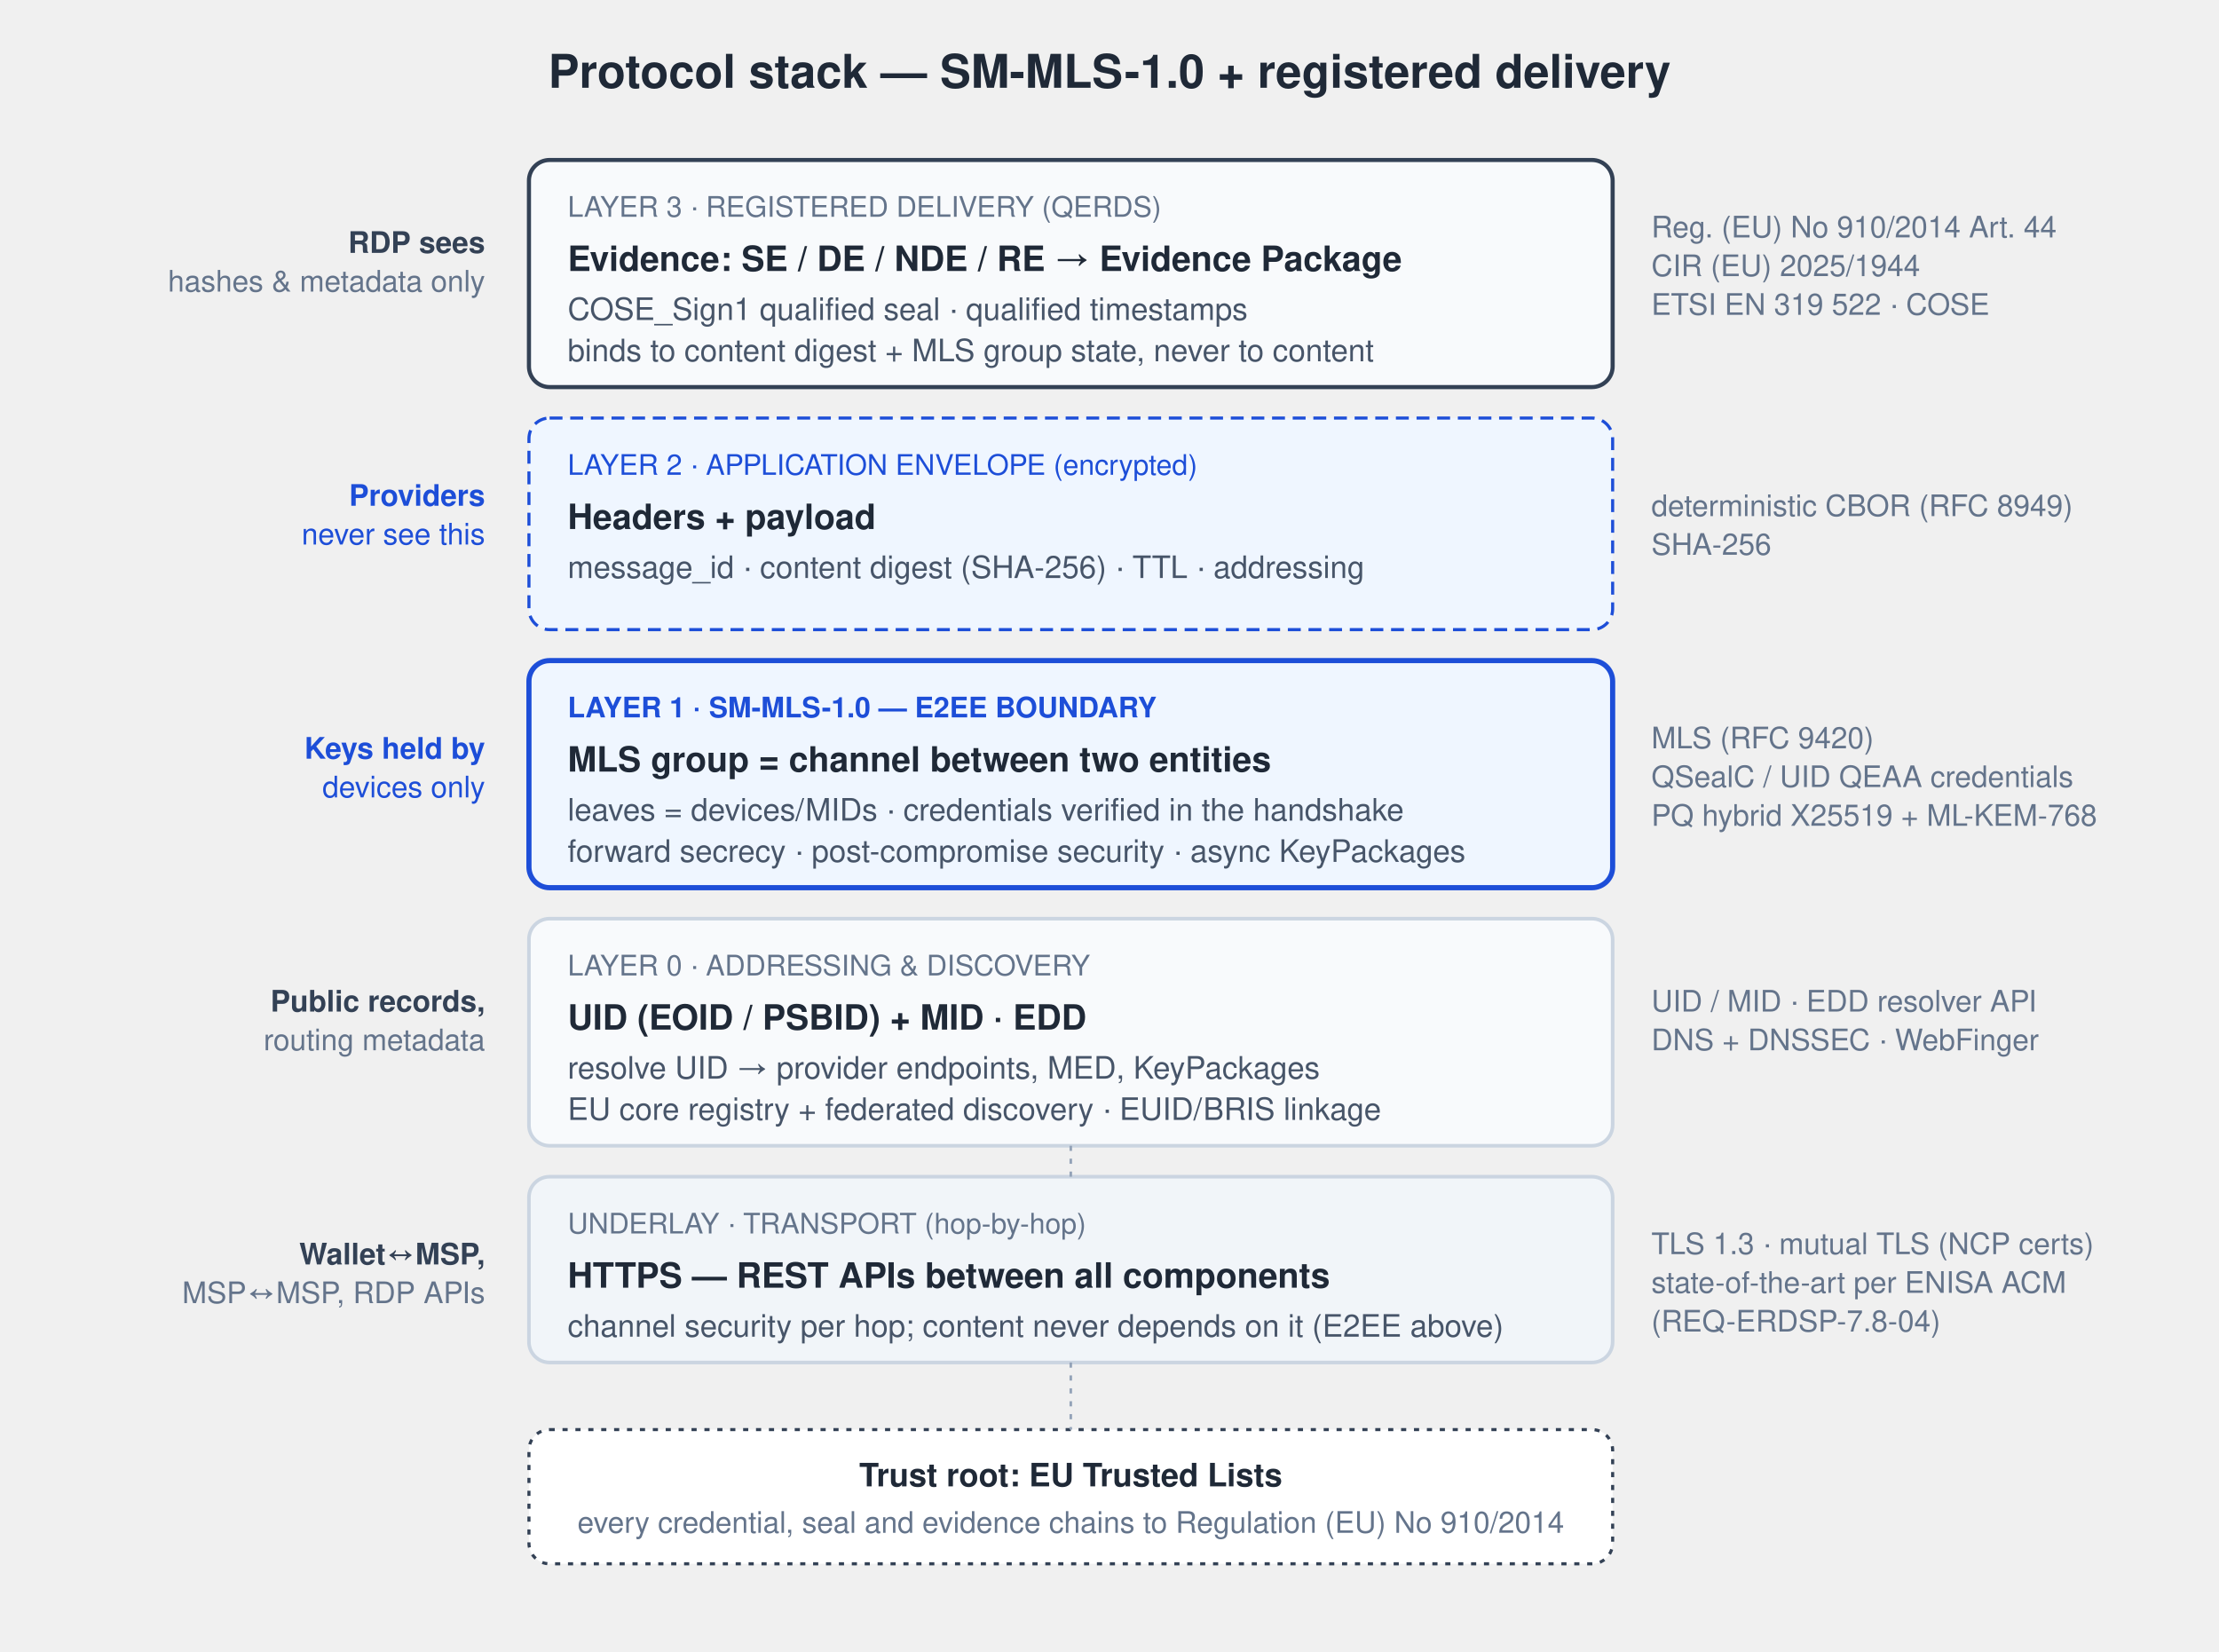
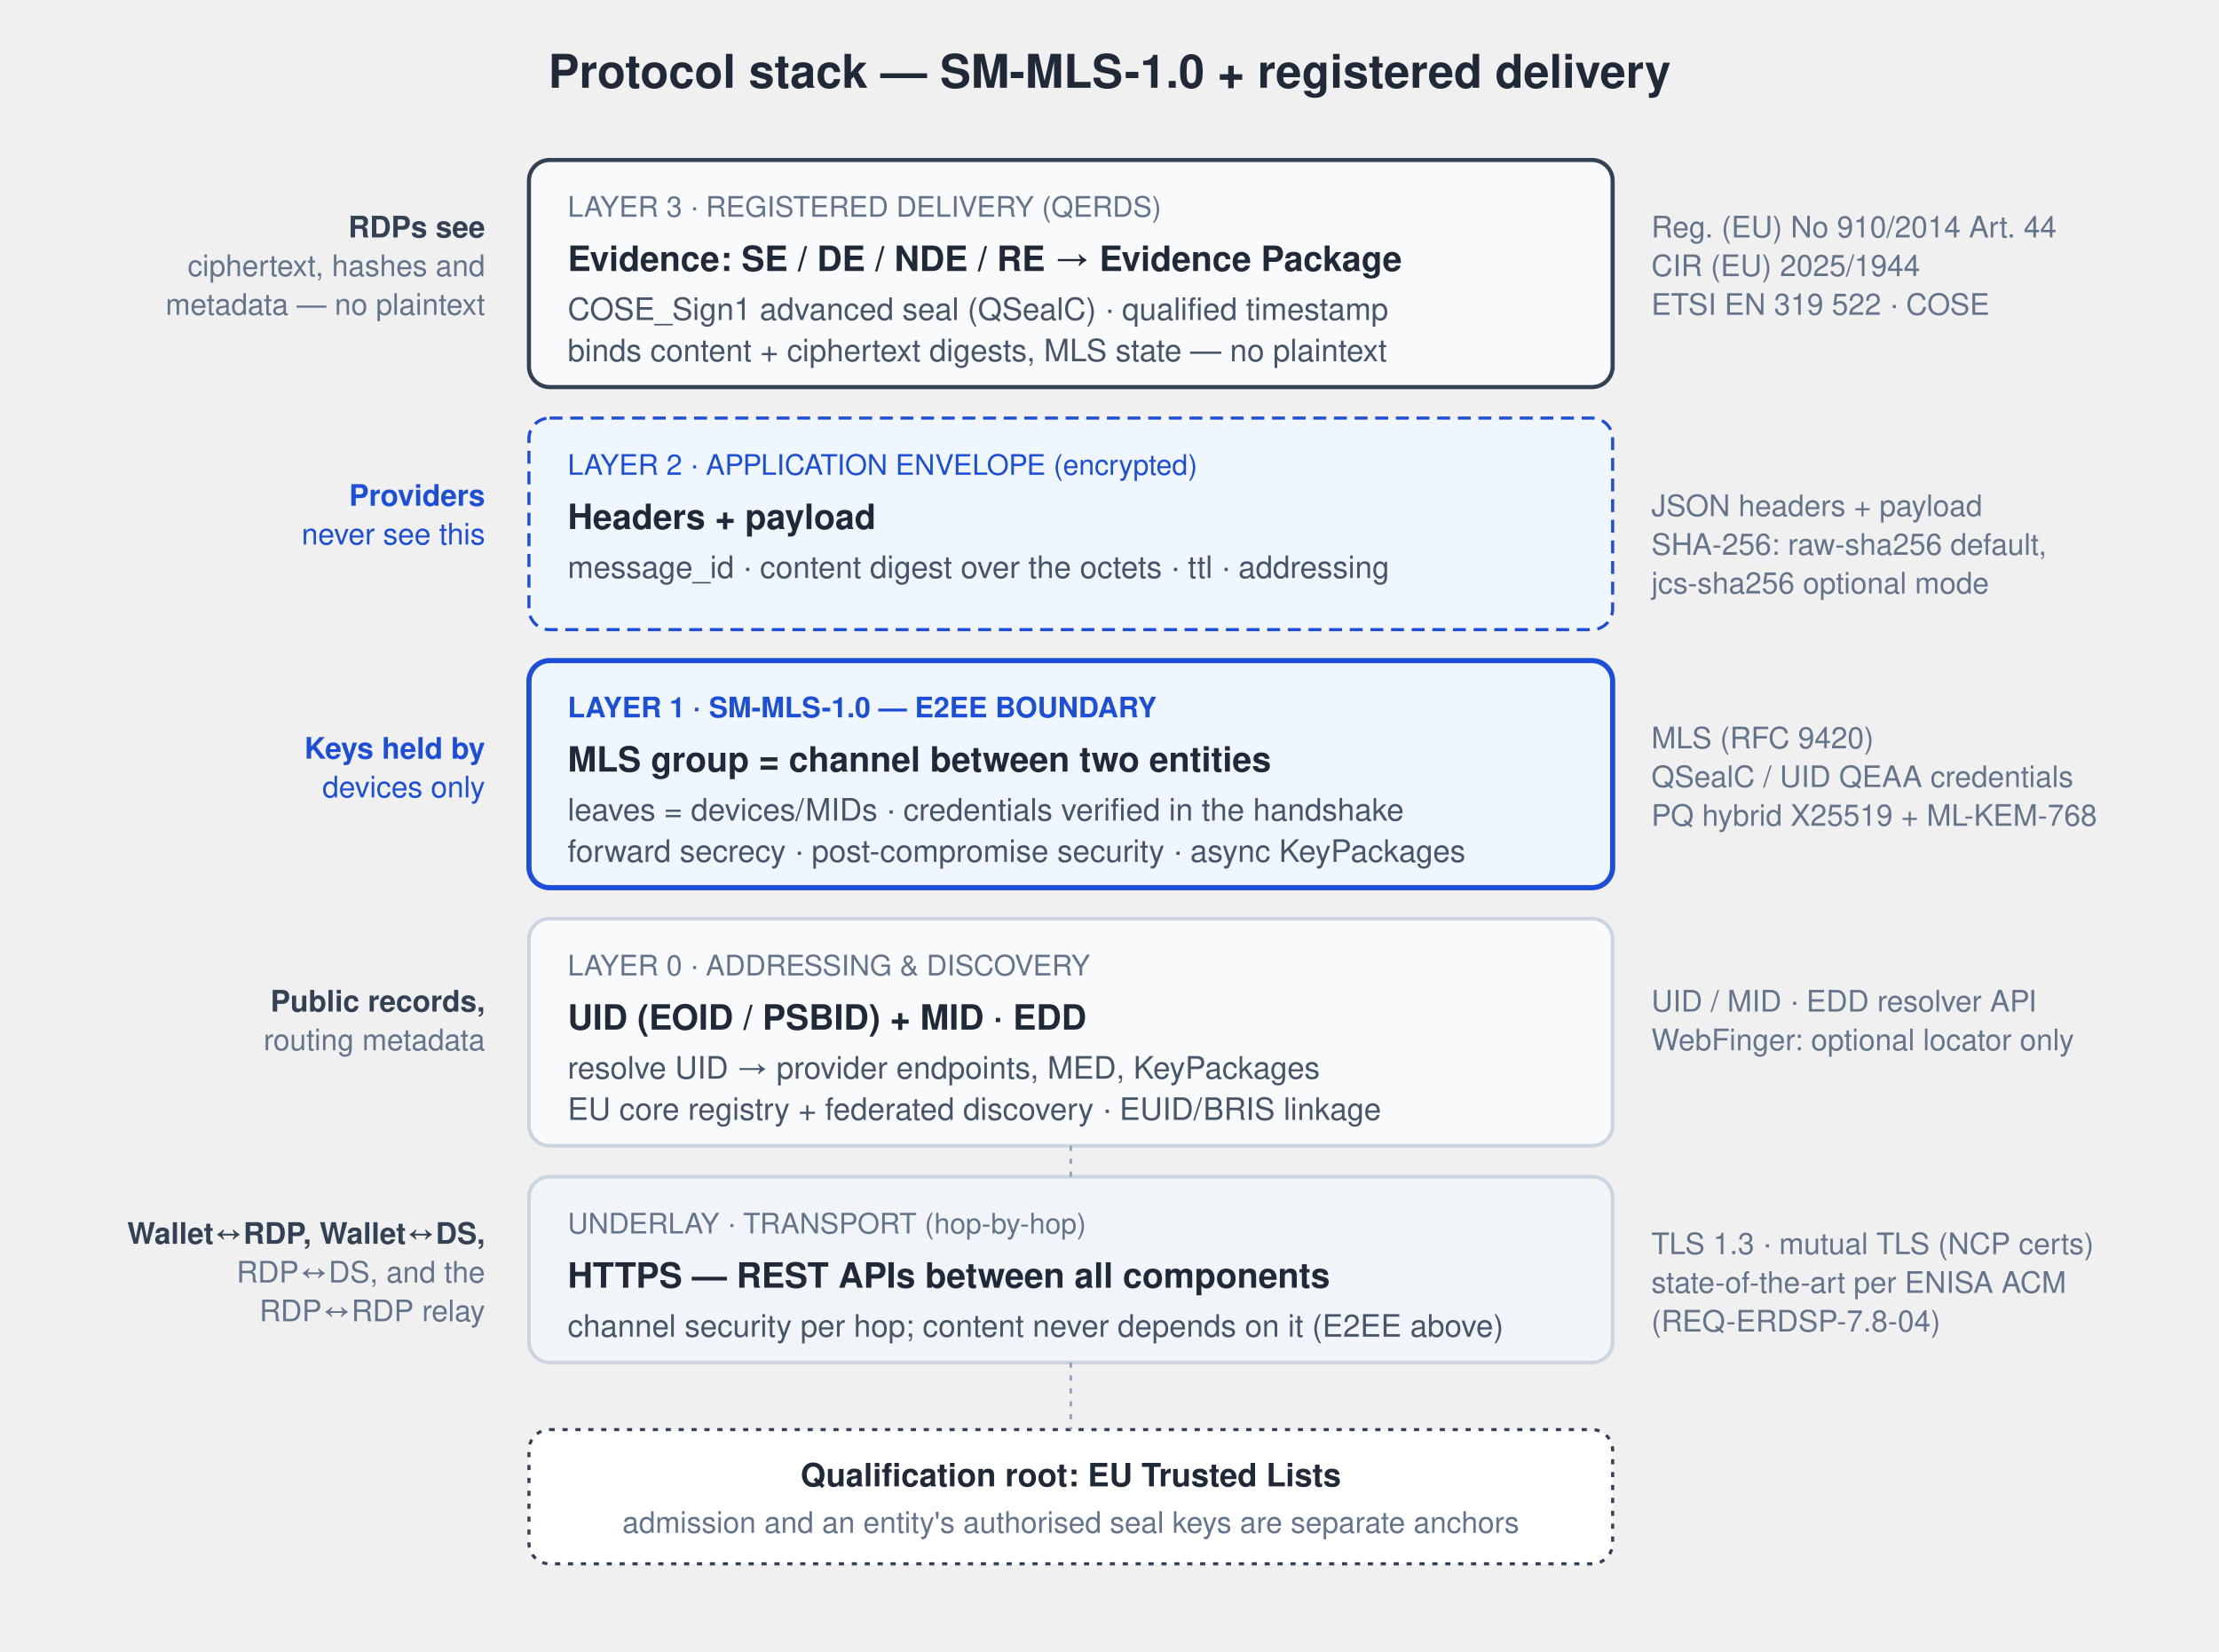
<svg xmlns="http://www.w3.org/2000/svg" viewBox="0 0 860 640" font-family="Helvetica, Arial, sans-serif" role="img">
  <text x="430" y="34" text-anchor="middle" font-size="18" font-weight="bold" fill="#1f2937">Protocol stack — SM-MLS-1.0 + registered delivery</text>
  <rect x="205" y="62" width="420" height="88" rx="8" fill="#f8fafc" stroke="#334155" stroke-width="1.6" />
  <text x="220" y="84" font-size="11" fill="#64748b">LAYER 3 · REGISTERED DELIVERY (QERDS)</text>
  <text x="220" y="105" font-size="13.5" font-weight="bold" fill="#1f2937">Evidence: SE / DE / NDE / RE → Evidence Package</text>
-   <text x="220" y="124" font-size="12" fill="#475569">COSE_Sign1 qualified seal · qualified timestamps</text>
-   <text x="220" y="140" font-size="12" fill="#475569">binds to content digest + MLS group state, never to content</text>
+   <text x="220" y="124" font-size="12" fill="#475569">COSE_Sign1 advanced seal (QSealC) · qualified timestamp</text>
+   <text x="220" y="140" font-size="12" fill="#475569">binds content + ciphertext digests, MLS state — no plaintext</text>
  <rect x="205" y="162" width="420" height="82" rx="8" fill="#eff6ff" stroke="#1d4ed8" stroke-width="1.2" stroke-dasharray="5 3" />
  <text x="220" y="184" font-size="11" fill="#1d4ed8">LAYER 2 · APPLICATION ENVELOPE (encrypted)</text>
  <text x="220" y="205" font-size="13.5" font-weight="bold" fill="#1f2937">Headers + payload</text>
-   <text x="220" y="224" font-size="12" fill="#475569">message_id · content digest (SHA-256) · TTL · addressing</text>
+   <text x="220" y="224" font-size="12" fill="#475569">message_id · content digest over the octets · ttl · addressing</text>
  <rect x="205" y="256" width="420" height="88" rx="8" fill="#eff6ff" stroke="#1d4ed8" stroke-width="2" />
  <text x="220" y="278" font-size="11" fill="#1d4ed8" font-weight="bold">LAYER 1 · SM-MLS-1.0 — E2EE BOUNDARY</text>
  <text x="220" y="299" font-size="13.5" font-weight="bold" fill="#1f2937">MLS group = channel between two entities</text>
  <text x="220" y="318" font-size="12" fill="#475569">leaves = devices/MIDs · credentials verified in the handshake</text>
  <text x="220" y="334" font-size="12" fill="#475569">forward secrecy · post-compromise security · async KeyPackages</text>
  <rect x="205" y="356" width="420" height="88" rx="8" fill="#f8fafc" stroke="#cbd5e1" stroke-width="1.4" />
  <text x="220" y="378" font-size="11" fill="#64748b">LAYER 0 · ADDRESSING &amp; DISCOVERY</text>
  <text x="220" y="399" font-size="13.5" font-weight="bold" fill="#1f2937">UID (EOID / PSBID) + MID · EDD</text>
  <text x="220" y="418" font-size="12" fill="#475569">resolve UID → provider endpoints, MED, KeyPackages</text>
  <text x="220" y="434" font-size="12" fill="#475569">EU core registry + federated discovery · EUID/BRIS linkage</text>
-   <text x="188" y="98" text-anchor="end" font-size="11.5" fill="#334155" font-weight="bold">RDP sees</text>
-   <text x="188" y="113" text-anchor="end" font-size="11.5" fill="#64748b">hashes &amp; metadata only</text>
+   <text x="188" y="92" text-anchor="end" font-size="11.5" fill="#334155" font-weight="bold">RDPs see</text>
+   <text x="188" y="107" text-anchor="end" font-size="11.5" fill="#64748b">ciphertext, hashes and</text>
+   <text x="188" y="122" text-anchor="end" font-size="11.5" fill="#64748b">metadata — no plaintext</text>
  <text x="188" y="196" text-anchor="end" font-size="11.5" fill="#1d4ed8" font-weight="bold">Providers</text>
  <text x="188" y="211" text-anchor="end" font-size="11.5" fill="#1d4ed8">never see this</text>
  <text x="188" y="294" text-anchor="end" font-size="11.5" fill="#1d4ed8" font-weight="bold">Keys held by</text>
  <text x="188" y="309" text-anchor="end" font-size="11.5" fill="#1d4ed8">devices only</text>
  <text x="188" y="392" text-anchor="end" font-size="11.5" fill="#334155" font-weight="bold">Public records,</text>
  <text x="188" y="407" text-anchor="end" font-size="11.5" fill="#64748b">routing metadata</text>
  <text x="640" y="92" font-size="11.5" fill="#64748b">Reg. (EU) No 910/2014 Art. 44</text>
  <text x="640" y="107" font-size="11.5" fill="#64748b">CIR (EU) 2025/1944</text>
  <text x="640" y="122" font-size="11.5" fill="#64748b">ETSI EN 319 522 · COSE</text>
-   <text x="640" y="200" font-size="11.5" fill="#64748b">deterministic CBOR (RFC 8949)</text>
-   <text x="640" y="215" font-size="11.5" fill="#64748b">SHA-256</text>
+   <text x="640" y="200" font-size="11.5" fill="#64748b">JSON headers + payload</text>
+   <text x="640" y="215" font-size="11.5" fill="#64748b">SHA-256: raw-sha256 default,</text>
+   <text x="640" y="230" font-size="11.5" fill="#64748b">jcs-sha256 optional mode</text>
  <text x="640" y="290" font-size="11.5" fill="#64748b">MLS (RFC 9420)</text>
  <text x="640" y="305" font-size="11.5" fill="#64748b">QSealC / UID QEAA credentials</text>
  <text x="640" y="320" font-size="11.5" fill="#64748b">PQ hybrid X25519 + ML-KEM-768</text>
  <text x="640" y="392" font-size="11.5" fill="#64748b">UID / MID · EDD resolver API</text>
-   <text x="640" y="407" font-size="11.5" fill="#64748b">DNS + DNSSEC · WebFinger</text>
+   <text x="640" y="407" font-size="11.5" fill="#64748b">WebFinger: optional locator only</text>
  <rect x="205" y="456" width="420" height="72" rx="8" fill="#f1f5f9" stroke="#cbd5e1" stroke-width="1.4" />
  <text x="220" y="478" font-size="11" fill="#64748b">UNDERLAY · TRANSPORT (hop-by-hop)</text>
  <text x="220" y="499" font-size="13.5" font-weight="bold" fill="#1f2937">HTTPS — REST APIs between all components</text>
  <text x="220" y="518" font-size="12" fill="#475569">channel security per hop; content never depends on it (E2EE above)</text>
-   <text x="188" y="490" text-anchor="end" font-size="11.5" fill="#334155" font-weight="bold">Wallet↔MSP,</text>
-   <text x="188" y="505" text-anchor="end" font-size="11.5" fill="#64748b">MSP↔MSP, RDP APIs</text>
+   <text x="188" y="482" text-anchor="end" font-size="11.5" fill="#334155" font-weight="bold">Wallet↔RDP, Wallet↔DS,</text>
+   <text x="188" y="497" text-anchor="end" font-size="11.5" fill="#64748b">RDP↔DS, and the</text>
+   <text x="188" y="512" text-anchor="end" font-size="11.5" fill="#64748b">RDP↔RDP relay</text>
  <text x="640" y="486" font-size="11.5" fill="#64748b">TLS 1.3 · mutual TLS (NCP certs)</text>
  <text x="640" y="501" font-size="11.5" fill="#64748b">state-of-the-art per ENISA ACM</text>
  <text x="640" y="516" font-size="11.5" fill="#64748b">(REQ-ERDSP-7.8-04)</text>
  <rect x="205" y="554" width="420" height="52" rx="8" fill="#ffffff" stroke="#334155" stroke-width="1.2" stroke-dasharray="2 3" />
-   <text x="415" y="576" text-anchor="middle" font-size="12.5" font-weight="bold" fill="#1f2937">Trust root: EU Trusted Lists</text>
-   <text x="415" y="594" text-anchor="middle" font-size="11.5" fill="#64748b">every credential, seal and evidence chains to Regulation (EU) No 910/2014</text>
+   <text x="415" y="576" text-anchor="middle" font-size="12.5" font-weight="bold" fill="#1f2937">Qualification root: EU Trusted Lists</text>
+   <text x="415" y="594" text-anchor="middle" font-size="11.5" fill="#64748b">admission and an entity's authorised seal keys are separate anchors</text>
  <line x1="415" y1="444" x2="415" y2="456" stroke="#94a3b8" stroke-width="1" stroke-dasharray="2 3" />
  <line x1="415" y1="528" x2="415" y2="554" stroke="#94a3b8" stroke-width="1" stroke-dasharray="2 3" />
</svg>
